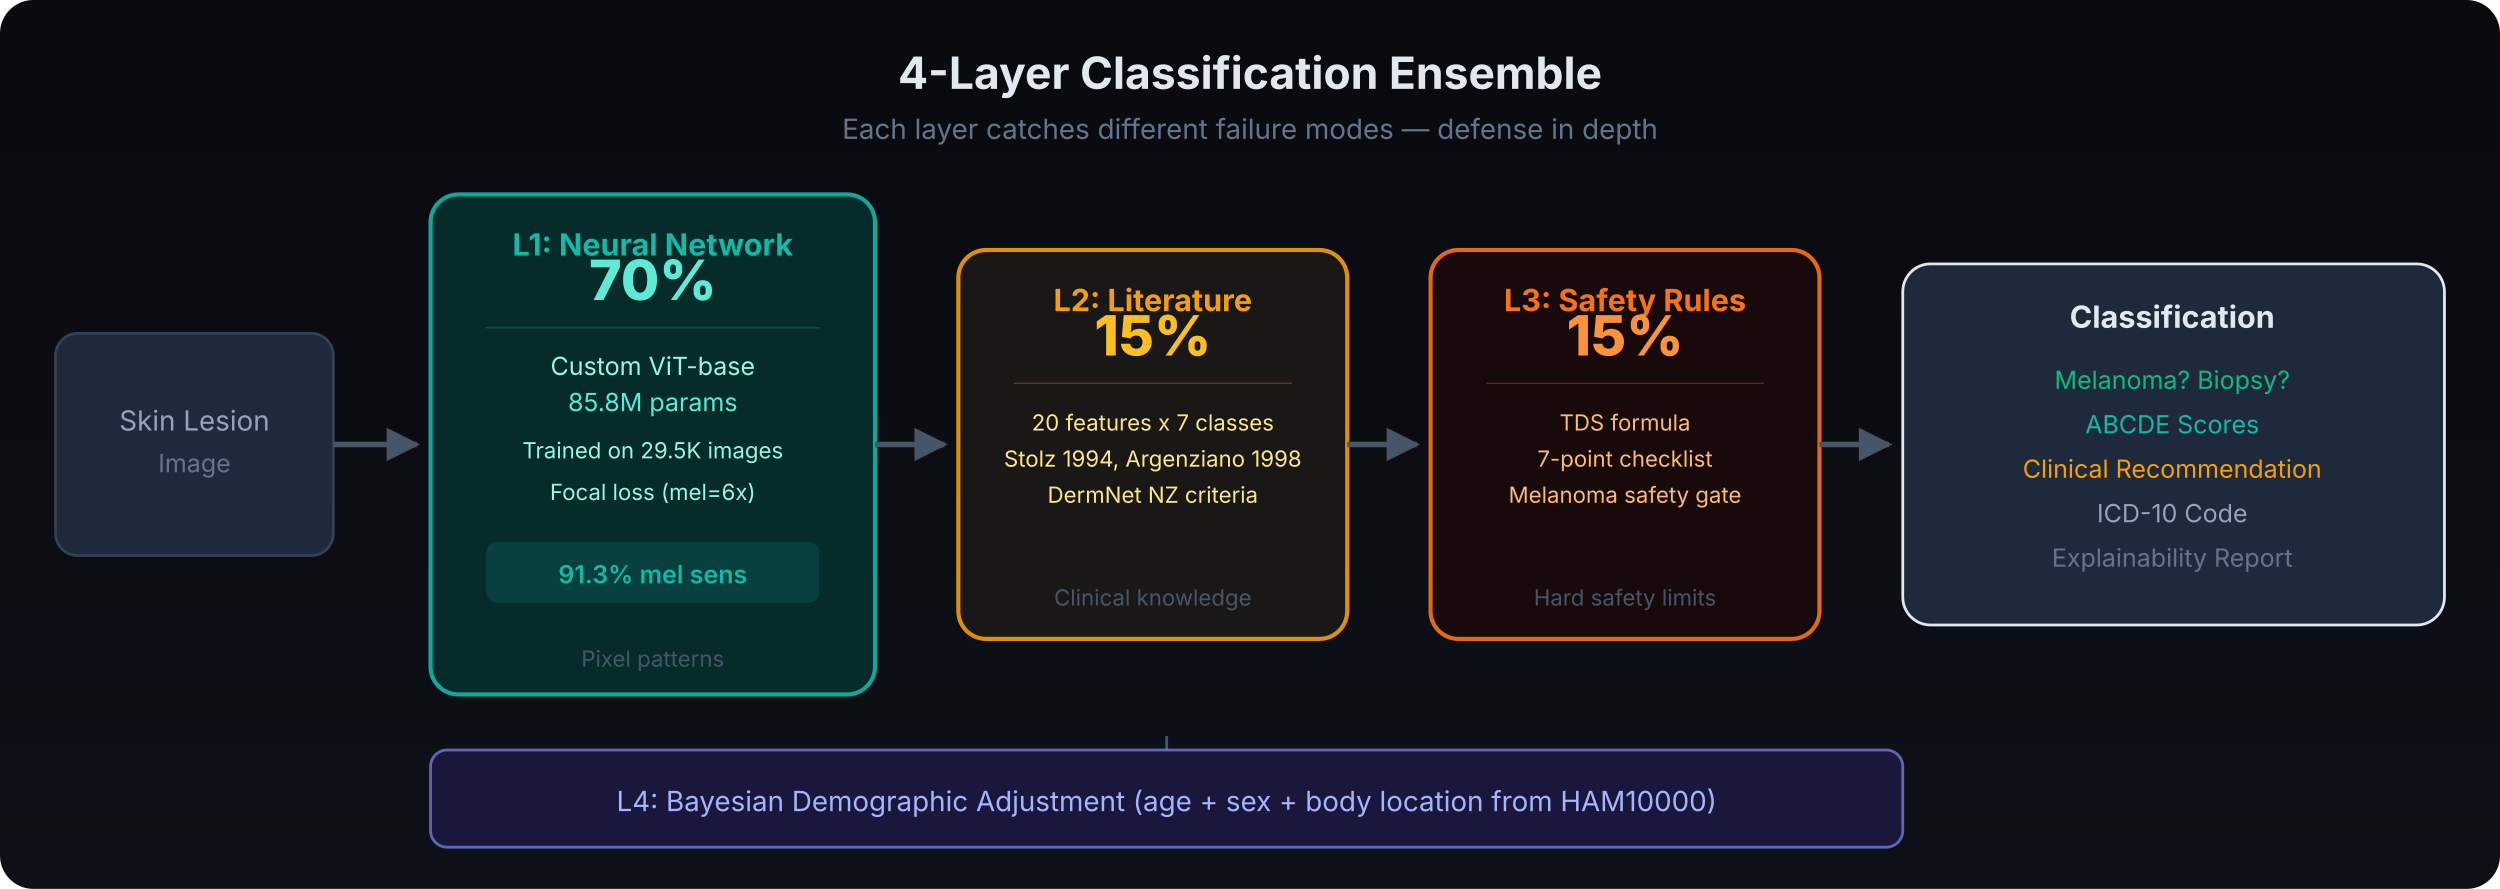
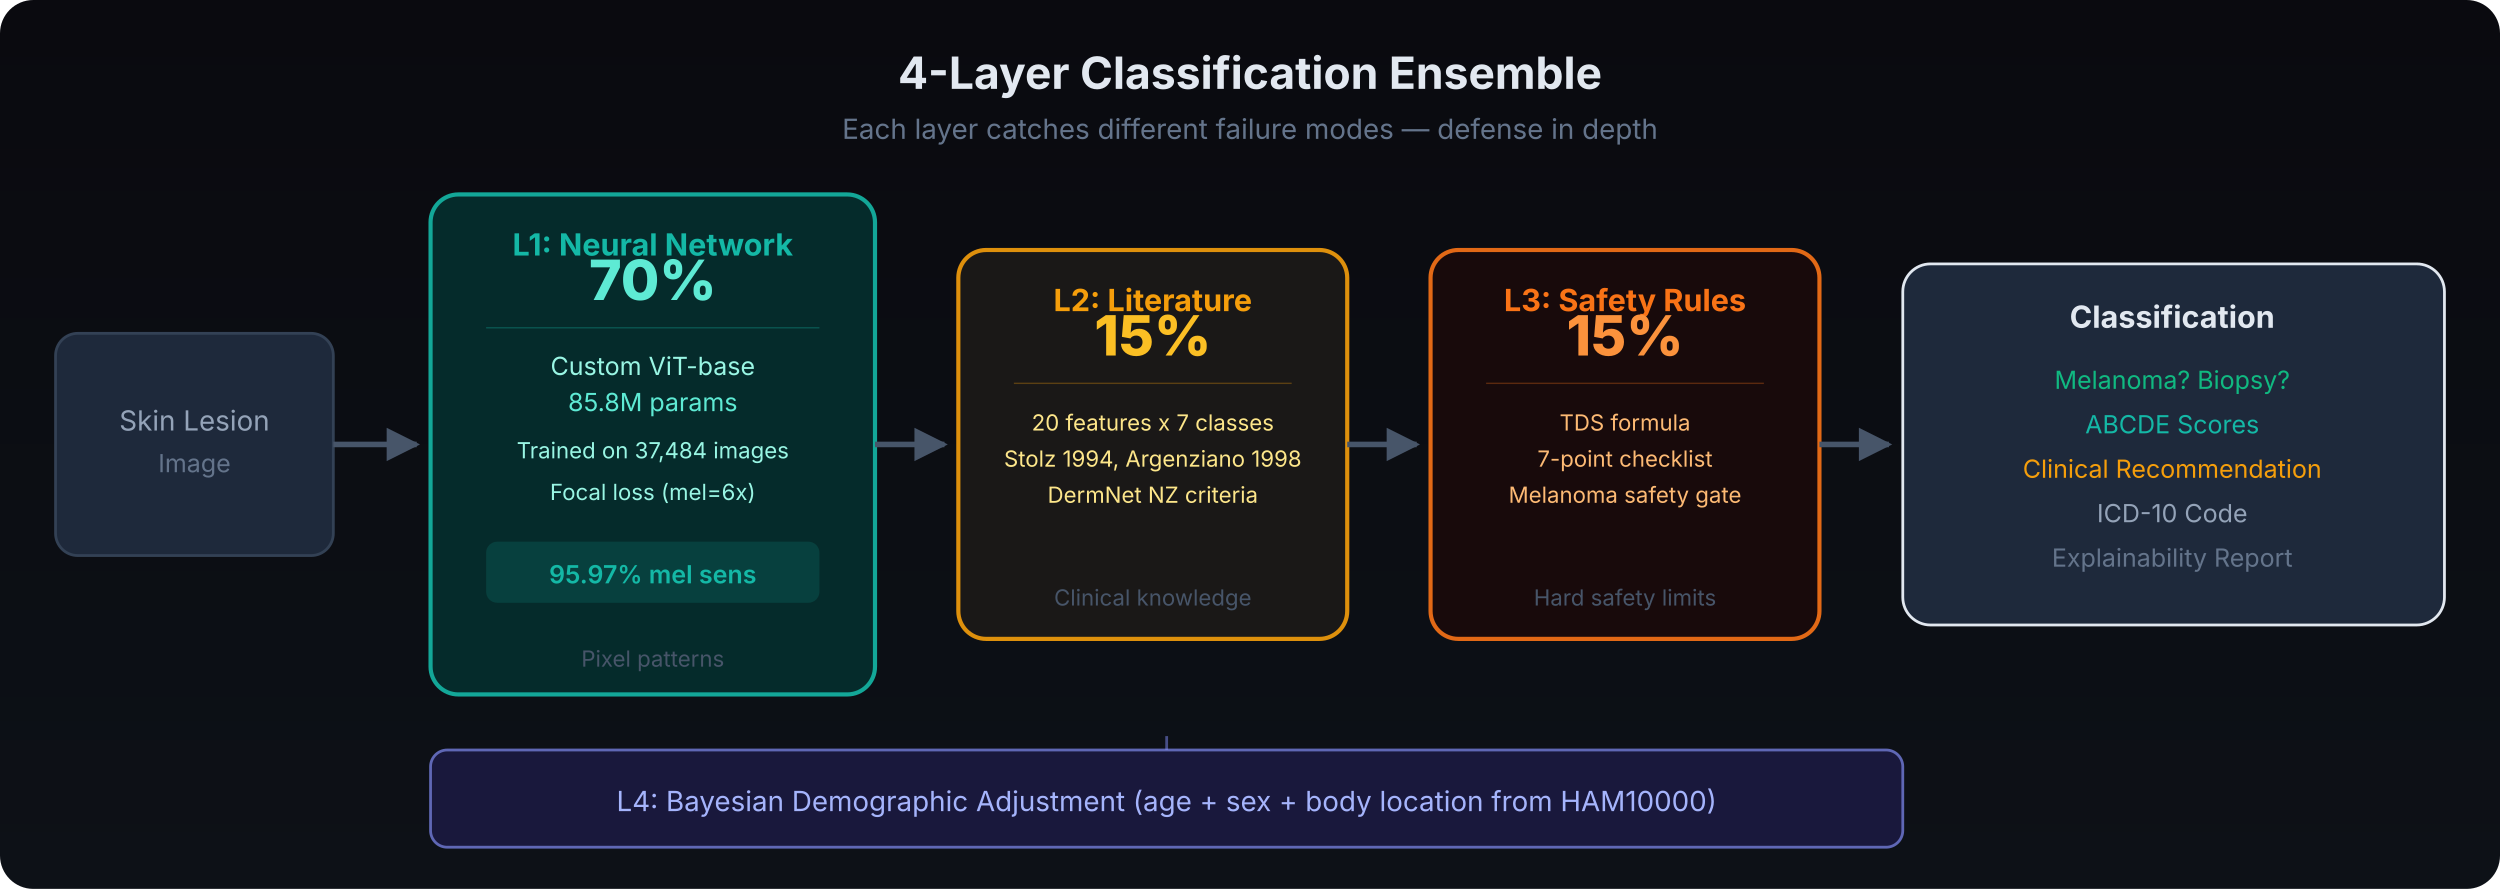
<svg xmlns="http://www.w3.org/2000/svg" viewBox="0 0 900 320" width="900" height="320">
  <defs>
    <linearGradient id="bg2" x1="0" y1="0" x2="0" y2="1">
      <stop offset="0%" stop-color="#0a0a0f" />
      <stop offset="100%" stop-color="#0d1117" />
    </linearGradient>
    <filter id="glow2">
      <feGaussianBlur stdDeviation="2" result="blur" />
      <feMerge>
        <feMergeNode in="blur" />
        <feMergeNode in="SourceGraphic" />
      </feMerge>
    </filter>
  </defs>
  <rect width="900" height="320" fill="url(#bg2)" rx="12" />
  <text x="450" y="32" text-anchor="middle" fill="#e2e8f0" font-family="Inter, system-ui, sans-serif" font-size="16" font-weight="700">4-Layer Classification Ensemble</text>
  <text x="450" y="50" text-anchor="middle" fill="#64748b" font-family="Inter, system-ui, sans-serif" font-size="10">Each layer catches different failure modes — defense in depth</text>
  <rect x="20" y="120" width="100" height="80" rx="8" fill="#1e293b" stroke="#334155" stroke-width="1" />
  <text x="70" y="155" text-anchor="middle" fill="#94a3b8" font-family="Inter, system-ui, sans-serif" font-size="10">Skin Lesion</text>
  <text x="70" y="170" text-anchor="middle" fill="#64748b" font-family="Inter, system-ui, sans-serif" font-size="9">Image</text>
  <path d="M120 160 L150 160" stroke="#475569" stroke-width="2" fill="none" marker-end="url(#arrow)" />
  <defs>
    <marker id="arrow" viewBox="0 0 10 10" refX="9" refY="5" markerWidth="6" markerHeight="6" orient="auto-start-auto">
      <path d="M 0 0 L 10 5 L 0 10 z" fill="#475569" />
    </marker>
  </defs>
  <rect x="155" y="70" width="160" height="180" rx="10" fill="#042f2e" stroke="#14b8a6" stroke-width="1.5" opacity="0.9" />
  <text x="235" y="92" text-anchor="middle" fill="#14b8a6" font-family="Inter, system-ui, sans-serif" font-size="11" font-weight="700">L1: Neural Network</text>
  <text x="235" y="108" text-anchor="middle" fill="#5eead4" font-family="Inter, system-ui, sans-serif" font-size="20" font-weight="800">70%</text>
  <line x1="175" y1="118" x2="295" y2="118" stroke="#14b8a6" stroke-width="0.5" opacity="0.3" />
  <text x="235" y="135" text-anchor="middle" fill="#99f6e4" font-family="Inter, system-ui, sans-serif" font-size="9">Custom ViT-base</text>
  <text x="235" y="148" text-anchor="middle" fill="#5eead4" font-family="Inter, system-ui, sans-serif" font-size="9">85.8M params</text>
-   <text x="235" y="165" text-anchor="middle" fill="#99f6e4" font-family="Inter, system-ui, sans-serif" font-size="8">Trained on 29.5K images</text>
+   <text x="235" y="165" text-anchor="middle" fill="#99f6e4" font-family="Inter, system-ui, sans-serif" font-size="8">Trained on 37,484 images</text>
  <text x="235" y="180" text-anchor="middle" fill="#99f6e4" font-family="Inter, system-ui, sans-serif" font-size="8">Focal loss (mel=6x)</text>
  <rect x="175" y="195" width="120" height="22" rx="4" fill="#14b8a6" opacity="0.15" />
-   <text x="235" y="210" text-anchor="middle" fill="#14b8a6" font-family="Inter, system-ui, sans-serif" font-size="9" font-weight="600">91.3% mel sens</text>
+   <text x="235" y="210" text-anchor="middle" fill="#14b8a6" font-family="Inter, system-ui, sans-serif" font-size="9" font-weight="600">95.97% mel sens</text>
  <text x="235" y="240" text-anchor="middle" fill="#475569" font-family="Inter, system-ui, sans-serif" font-size="8">Pixel patterns</text>
  <path d="M315 160 L340 160" stroke="#475569" stroke-width="2" fill="none" marker-end="url(#arrow)" />
  <rect x="345" y="90" width="140" height="140" rx="10" fill="#1c1917" stroke="#f59e0b" stroke-width="1.5" opacity="0.9" />
  <text x="415" y="112" text-anchor="middle" fill="#f59e0b" font-family="Inter, system-ui, sans-serif" font-size="11" font-weight="700">L2: Literature</text>
  <text x="415" y="128" text-anchor="middle" fill="#fbbf24" font-family="Inter, system-ui, sans-serif" font-size="20" font-weight="800">15%</text>
  <line x1="365" y1="138" x2="465" y2="138" stroke="#f59e0b" stroke-width="0.5" opacity="0.3" />
  <text x="415" y="155" text-anchor="middle" fill="#fde68a" font-family="Inter, system-ui, sans-serif" font-size="8">20 features x 7 classes</text>
  <text x="415" y="168" text-anchor="middle" fill="#fde68a" font-family="Inter, system-ui, sans-serif" font-size="8">Stolz 1994, Argenziano 1998</text>
  <text x="415" y="181" text-anchor="middle" fill="#fde68a" font-family="Inter, system-ui, sans-serif" font-size="8">DermNet NZ criteria</text>
  <text x="415" y="218" text-anchor="middle" fill="#475569" font-family="Inter, system-ui, sans-serif" font-size="8">Clinical knowledge</text>
  <path d="M485 160 L510 160" stroke="#475569" stroke-width="2" fill="none" marker-end="url(#arrow)" />
  <rect x="515" y="90" width="140" height="140" rx="10" fill="#1a0a0a" stroke="#f97316" stroke-width="1.5" opacity="0.9" />
  <text x="585" y="112" text-anchor="middle" fill="#f97316" font-family="Inter, system-ui, sans-serif" font-size="11" font-weight="700">L3: Safety Rules</text>
  <text x="585" y="128" text-anchor="middle" fill="#fb923c" font-family="Inter, system-ui, sans-serif" font-size="20" font-weight="800">15%</text>
  <line x1="535" y1="138" x2="635" y2="138" stroke="#f97316" stroke-width="0.5" opacity="0.3" />
  <text x="585" y="155" text-anchor="middle" fill="#fdba74" font-family="Inter, system-ui, sans-serif" font-size="8">TDS formula</text>
  <text x="585" y="168" text-anchor="middle" fill="#fdba74" font-family="Inter, system-ui, sans-serif" font-size="8">7-point checklist</text>
  <text x="585" y="181" text-anchor="middle" fill="#fdba74" font-family="Inter, system-ui, sans-serif" font-size="8">Melanoma safety gate</text>
  <text x="585" y="218" text-anchor="middle" fill="#475569" font-family="Inter, system-ui, sans-serif" font-size="8">Hard safety limits</text>
  <path d="M655 160 L680 160" stroke="#475569" stroke-width="2" fill="none" marker-end="url(#arrow)" />
  <rect x="685" y="95" width="195" height="130" rx="10" fill="#1e293b" stroke="#e2e8f0" stroke-width="1" />
  <text x="782" y="118" text-anchor="middle" fill="#e2e8f0" font-family="Inter, system-ui, sans-serif" font-size="11" font-weight="700">Classification</text>
  <text x="782" y="140" text-anchor="middle" fill="#10b981" font-family="Inter, system-ui, sans-serif" font-size="9">Melanoma? Biopsy?</text>
  <text x="782" y="156" text-anchor="middle" fill="#14b8a6" font-family="Inter, system-ui, sans-serif" font-size="9">ABCDE Scores</text>
  <text x="782" y="172" text-anchor="middle" fill="#f59e0b" font-family="Inter, system-ui, sans-serif" font-size="9">Clinical Recommendation</text>
  <text x="782" y="188" text-anchor="middle" fill="#94a3b8" font-family="Inter, system-ui, sans-serif" font-size="9">ICD-10 Code</text>
  <text x="782" y="204" text-anchor="middle" fill="#64748b" font-family="Inter, system-ui, sans-serif" font-size="9">Explainability Report</text>
  <rect x="155" y="270" width="530" height="35" rx="6" fill="#1e1b4b" stroke="#818cf8" stroke-width="1" opacity="0.7" />
  <text x="420" y="292" text-anchor="middle" fill="#a5b4fc" font-family="Inter, system-ui, sans-serif" font-size="10">L4: Bayesian Demographic Adjustment (age + sex + body location from HAM10000)</text>
  <path d="M420 265 L420 270" stroke="#818cf8" stroke-width="1" opacity="0.5" />
</svg>
